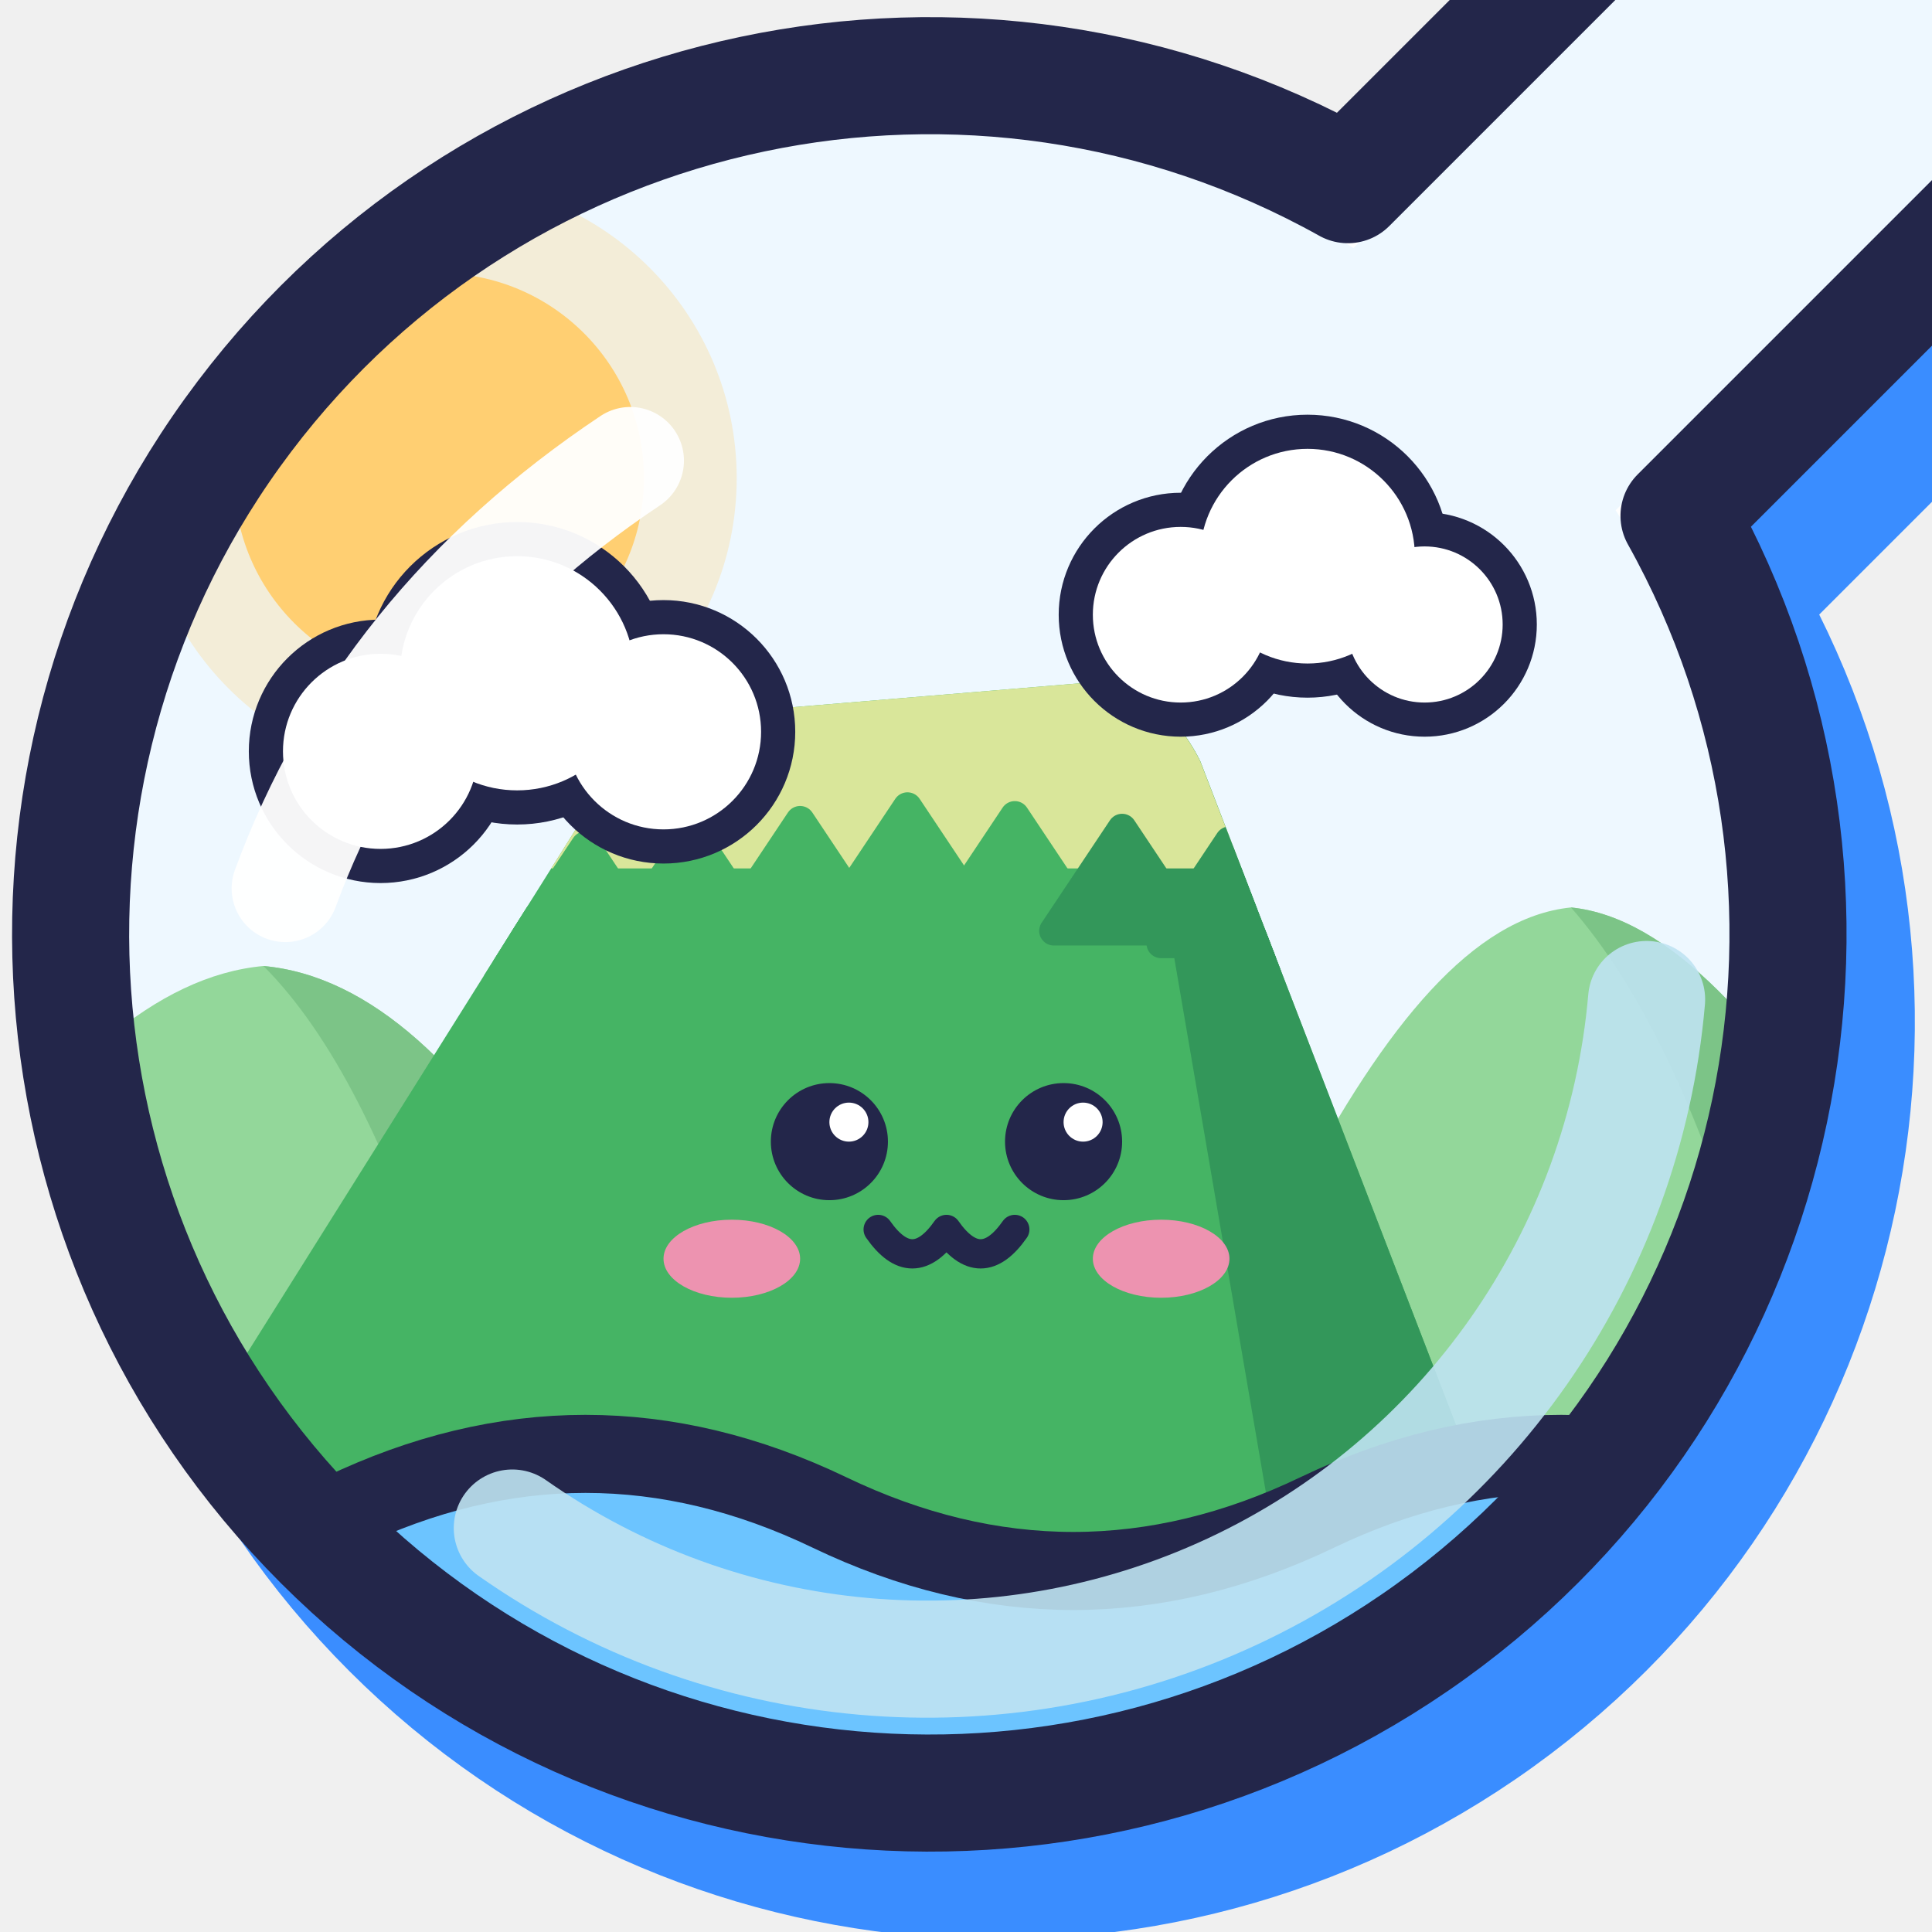
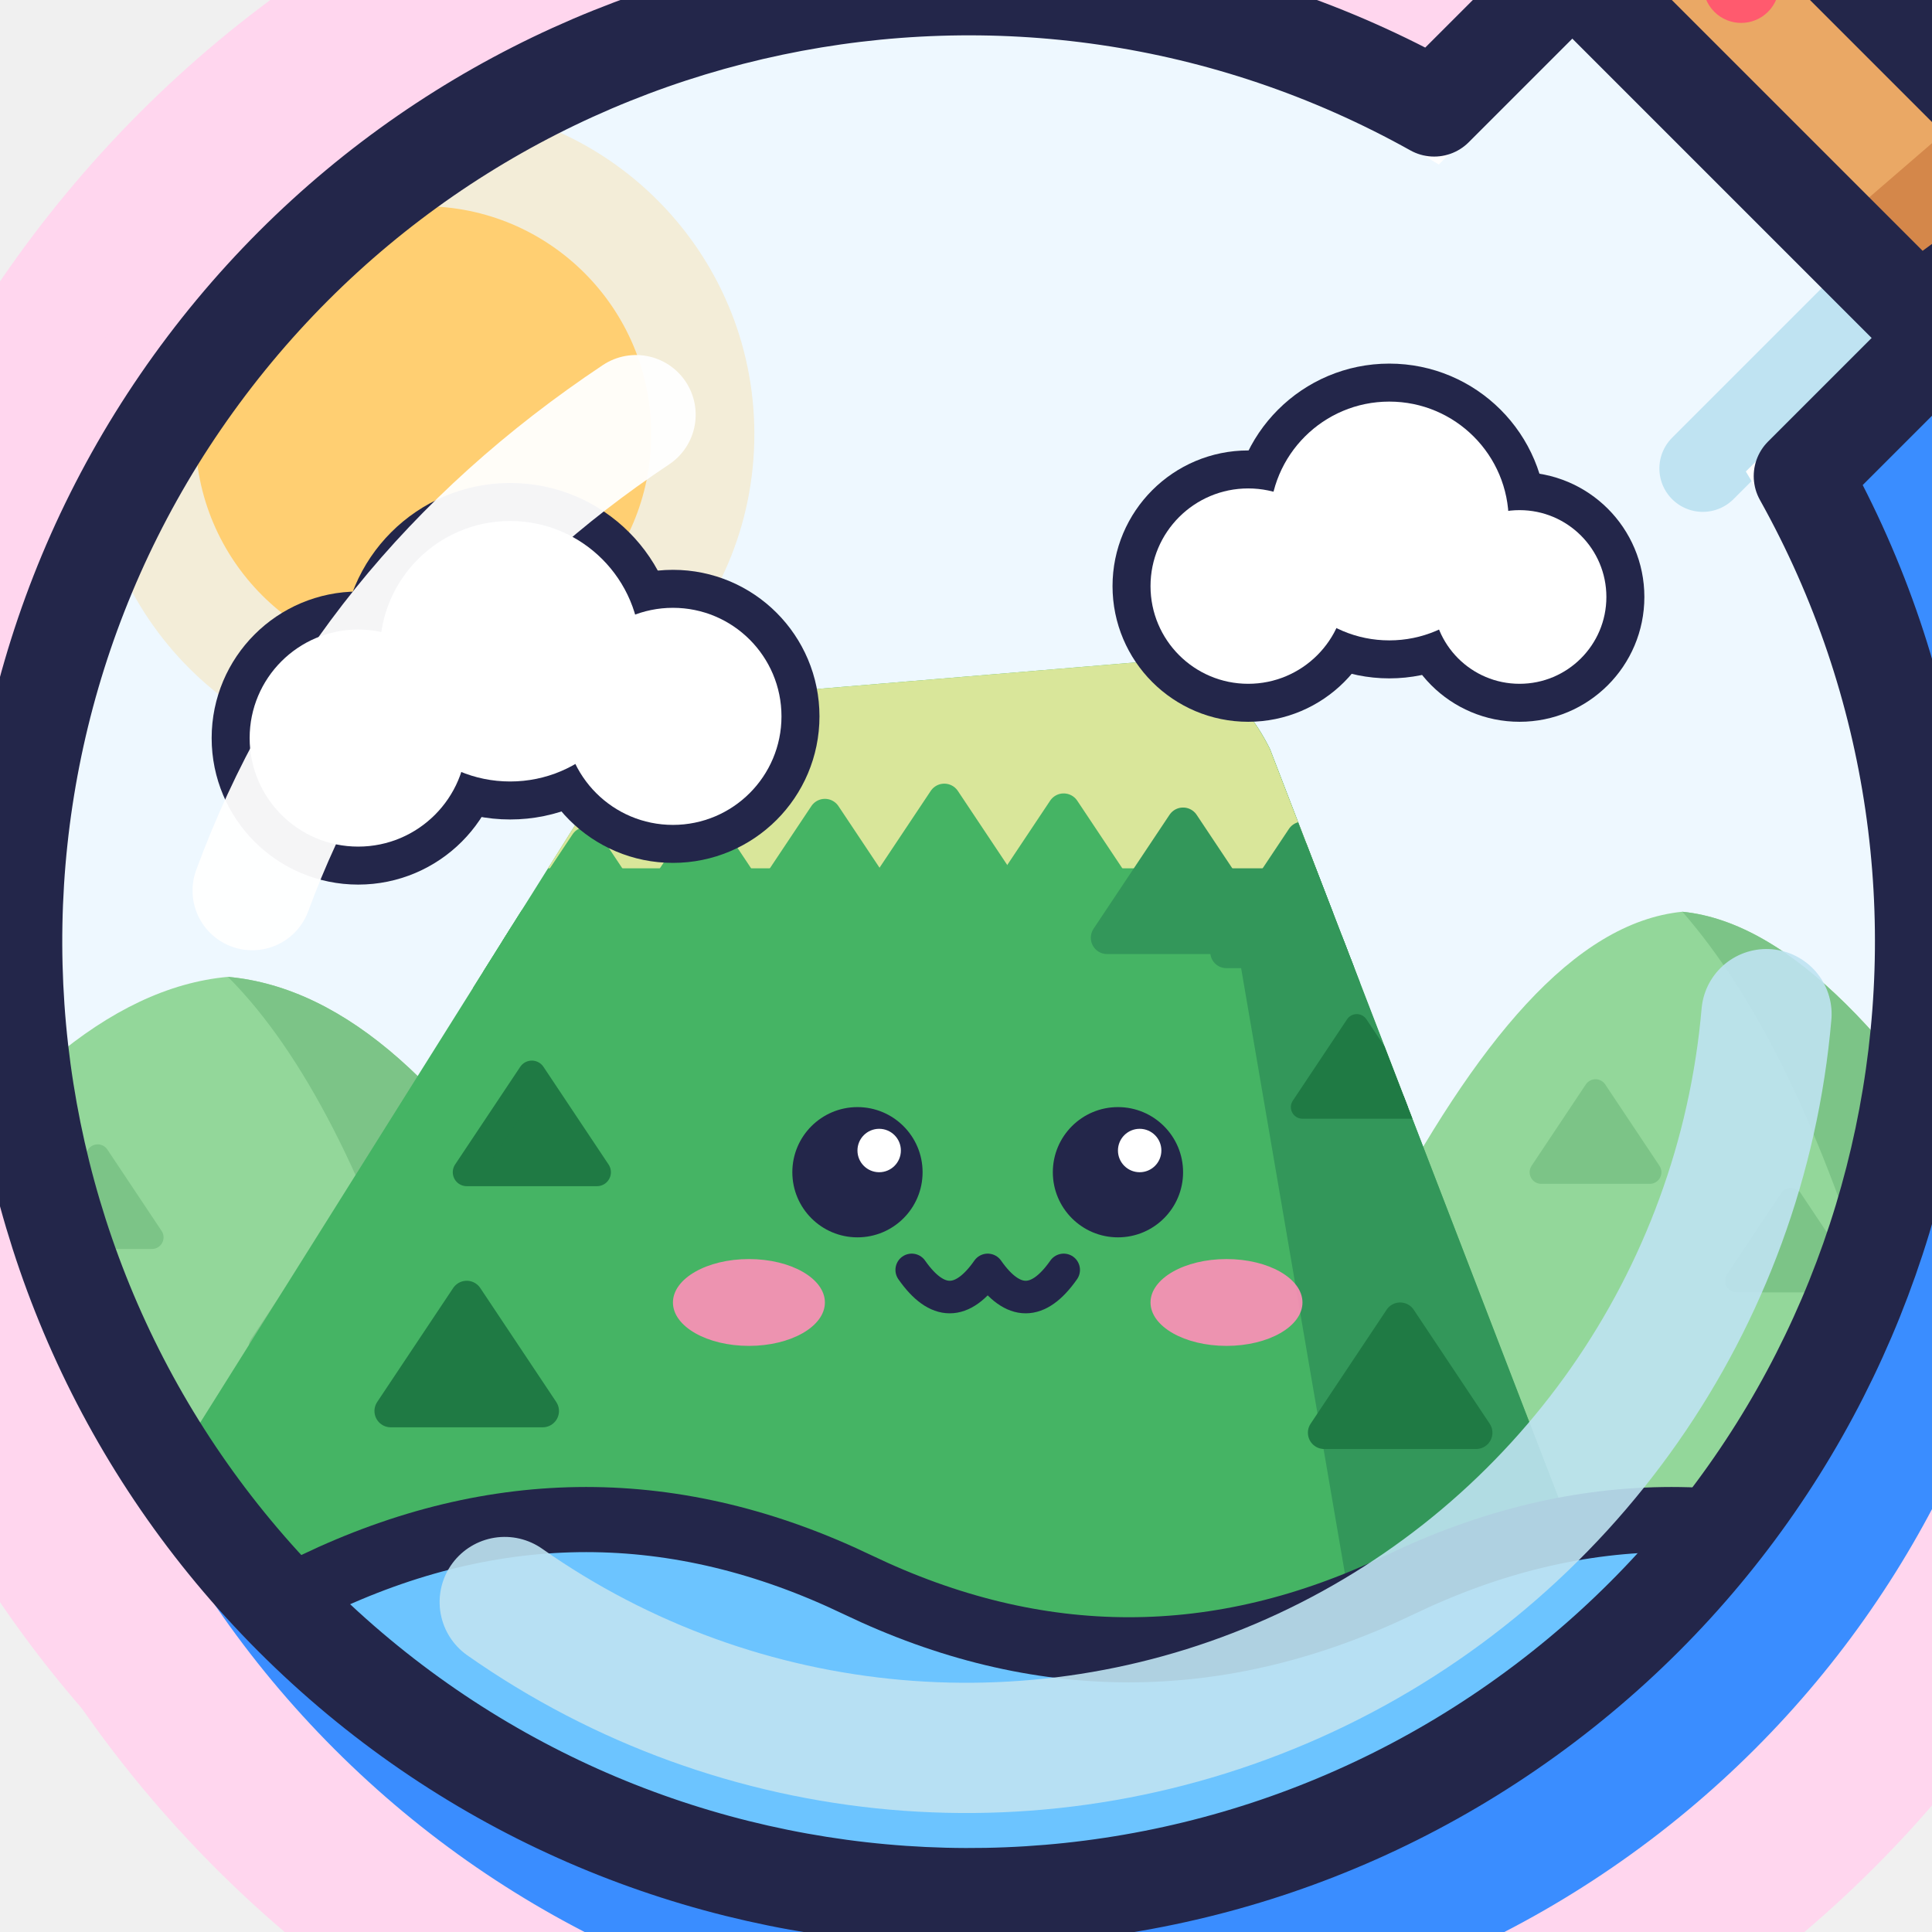
- <svg xmlns="http://www.w3.org/2000/svg" viewBox="25 113 198 198" width="256" height="256">
+ <svg xmlns="http://www.w3.org/2000/svg" viewBox="31 122 178 178" width="256" height="256">
  <defs>
-     <path id="glass" d="M96,40 V124 A88 88 0 1 0 144 124 V40 Z" />
+     <path id="glass" d="M96,88 V124 A88 88 0 1 0 144 124 V88 Z" />
+     <path id="cork" d="M86,22 Q86,13 95,13 L145,13 Q154,13 154,22 L141,106 L99,106 Z" />
+     <rect id="collar" x="70" y="60" width="100" height="28" rx="14" />
+     <g id="silhouette">
+       <use href="#glass" />
+       <use href="#cork" />
+       <use href="#collar" />
+     </g>
    <clipPath id="inside-glass">
-       <circle cx="120" cy="209" r="83" />
-       <rect x="101" y="40" width="38" height="104" />
+       <circle cx="120" cy="209" r="84" />
+       <rect x="100" y="84" width="40" height="60" />
    </clipPath>
    <path id="aigoual" d="M20,300 L84,198 Q90,187 100,186 L136,183 Q144,183 148,191 L190,300 Z" />
    <clipPath id="on-aigoual">
      <use href="#aigoual" />
    </clipPath>
    <path id="pine" d="M0,-10.5 L7,0 L-7,0 Z" fill="currentColor" stroke="currentColor" stroke-width="3" stroke-linejoin="round" />
    <g id="cloud-west">
      <circle cx="64" cy="190" r="10" />
      <circle cx="78" cy="182" r="12" />
      <circle cx="93" cy="188" r="10" />
    </g>
    <g id="cloud-east">
      <circle cx="146" cy="176" r="9" />
      <circle cx="159" cy="170" r="11" />
      <circle cx="171" cy="177" r="8" />
    </g>
+     <path id="wave" d="M-40,268 Q-15,256 10,268 T60,268 T110,268 T160,268 T210,268 T260,268" />
+     <path id="petal" d="M0,0 C-10,-6 -11,-18 -5,-22 L0,-18 L5,-22 C11,-18 10,-6 0,0 Z" />
+     <path id="sparkle" d="M0,-1 Q0,0 1,0 Q0,0 0,1 Q0,0 -1,0 Q0,0 0,-1 Z" />
  </defs>
-   <use href="#glass" transform="translate(7,9) rotate(45 120 209)" fill="#3a8dff" stroke="#3a8dff" stroke-width="12" stroke-linejoin="round" />
+   <g fill="#ffd6ee" stroke="#ffd6ee" stroke-width="40" stroke-linejoin="round">
+     <use href="#silhouette" transform="rotate(45 120 209)" />
+     <use href="#silhouette" transform="translate(7,9) rotate(45 120 209)" />
+   </g>
+   <use href="#silhouette" transform="translate(7,9) rotate(45 120 209)" fill="#3a8dff" stroke="#3a8dff" stroke-width="9" stroke-linejoin="round" />
  <g transform="rotate(45 120 209)">
    <use href="#glass" fill="#ffffff" />
    <g clip-path="url(#inside-glass)">
      <g transform="rotate(-45 120 209)">
        <rect x="-200" y="-200" width="640" height="640" fill="#eef8ff" />
        <circle cx="70" cy="162" r="30.5" fill="#ffcf72" opacity="0.28" />
        <circle cx="70" cy="162" r="21" fill="#ffcf72" />
-         <path d="M-10,300 C10,250 30,214 52,212 C74,214 92,250 108,300 Z" fill="#93d79a" />
-         <path d="M52,212 C74,214 92,250 108,300 H80 C76,260 66,226 52,212 Z" fill="#7cc487" />
-         <path d="M130,300 C150,250 166,208 186,206 C206,208 226,250 250,300 Z" fill="#93d79a" />
-         <path d="M186,206 C206,208 226,250 250,300 H214 C210,256 200,222 186,206 Z" fill="#7cc487" />
+         <g>
+           <path d="M-10,300 C10,250 30,214 52,212 C74,214 92,250 108,300 Z" fill="#93d79a" />
+           <path d="M52,212 C74,214 92,250 108,300 H80 C76,260 66,226 52,212 Z" fill="#7cc487" />
+           <use href="#pine" color="#7cc487" transform="translate(40,236) scale(0.714)" />
+           <use href="#pine" color="#7cc487" transform="translate(60,246) scale(0.714)" />
+           <path d="M130,300 C150,250 166,208 186,206 C206,208 226,250 250,300 Z" fill="#93d79a" />
+           <path d="M186,206 C206,208 226,250 250,300 H214 C210,256 200,222 186,206 Z" fill="#7cc487" />
+           <use href="#pine" color="#7cc487" transform="translate(178,230) scale(0.714)" />
+           <use href="#pine" color="#7cc487" transform="translate(196,240) scale(0.714)" />
+         </g>
        <use href="#aigoual" fill="#45b464" />
        <g clip-path="url(#on-aigoual)">
          <path d="M140,180 L164,320 H260 V100 Z" fill="#33975a" />
          <rect x="0" y="150" width="240" height="52" fill="#d9e69a" />
          <use href="#pine" color="#45b464" transform="translate(74,211.5)" />
          <use href="#pine" color="#45b464" transform="translate(85,210.2)" />
          <use href="#pine" color="#45b464" transform="translate(96,208.9)" />
          <use href="#pine" color="#45b464" transform="translate(107,207.6)" />
          <use href="#pine" color="#45b464" transform="translate(118,206.2)" />
          <use href="#pine" color="#45b464" transform="translate(129,207.1)" />
          <use href="#pine" color="#33975a" transform="translate(140,208.4)" />
          <use href="#pine" color="#33975a" transform="translate(151,209.7)" />
          <use href="#pine" color="#33975a" transform="translate(162,211)" />
+           <use href="#pine" color="#1f7a44" transform="translate(74,252)" />
+           <use href="#pine" color="#1f7a44" transform="translate(80,230) scale(0.857)" />
+           <use href="#pine" color="#1f7a44" transform="translate(156,224) scale(0.714)" />
+           <use href="#pine" color="#1f7a44" transform="translate(160,254)" />
        </g>
        <g fill="#23264a" stroke="#23264a" stroke-width="7">
          <use href="#cloud-west" />
          <use href="#cloud-east" />
        </g>
        <g fill="#ffffff">
          <use href="#cloud-west" />
          <use href="#cloud-east" />
        </g>
-         <circle cx="110" cy="230" r="6" fill="#23264a" />
-         <circle cx="134" cy="230" r="6" fill="#23264a" />
-         <circle cx="112" cy="228" r="2" fill="#ffffff" />
-         <circle cx="136" cy="228" r="2" fill="#ffffff" />
-         <ellipse cx="100" cy="242" rx="7" ry="4" fill="#ff8fb8" opacity="0.9" />
-         <ellipse cx="144" cy="242" rx="7" ry="4" fill="#ff8fb8" opacity="0.9" />
-         <path d="M115,239 Q118.5,244 122,239 Q125.5,244 129,239" fill="none" stroke="#23264a" stroke-width="3" stroke-linecap="round" stroke-linejoin="round" />
+         <g>
+           <circle cx="110" cy="230" r="6" fill="#23264a" />
+           <circle cx="134" cy="230" r="6" fill="#23264a" />
+           <circle cx="112" cy="228" r="2" fill="#ffffff" />
+           <circle cx="136" cy="228" r="2" fill="#ffffff" />
+           <ellipse cx="100" cy="242" rx="7" ry="4" fill="#ff8fb8" opacity="0.9" />
+           <ellipse cx="144" cy="242" rx="7" ry="4" fill="#ff8fb8" opacity="0.9" />
+           <path d="M115,239 Q118.5,244 122,239 Q125.5,244 129,239" fill="none" stroke="#23264a" stroke-width="3" stroke-linecap="round" stroke-linejoin="round" />
+         </g>
        <path d="M-40,268 Q-15,256 10,268 T60,268 T110,268 T160,268 T210,268 T260,268 V420 H-40 Z" fill="#6cc4ff" />
-         <path d="M-40,268 Q-15,256 10,268 T60,268 T110,268 T160,268 T210,268 T260,268" fill="none" stroke="#23264a" stroke-width="8" stroke-linecap="round" />
+         <use href="#wave" fill="none" stroke="#23264a" stroke-width="6" stroke-linecap="round" />
      </g>
      <path d="M176.7,161.4 A74 74 0 0 1 132.8 281.9" fill="none" stroke="#bfe3f2" stroke-width="12" stroke-linecap="round" opacity="0.9" />
+       <path d="M137,96 V130" stroke="#bfe3f2" stroke-width="8" stroke-linecap="round" />
      <path d="M64,196 Q58,226 70,252" fill="none" stroke="#ffffff" stroke-width="11" stroke-linecap="round" opacity="0.95" />
    </g>
-     <use href="#glass" fill="none" stroke="#23264a" stroke-width="12" stroke-linejoin="round" />
+     <use href="#glass" fill="none" stroke="#23264a" stroke-width="9" stroke-linejoin="round" />
+     <use href="#cork" fill="#eaa865" />
+     <path d="M140,15 Q150,15 151,22 L139,104 L130,104 L136,22 Z" fill="#d4874a" />
+     <g fill="#ff5a6e">
+       <circle cx="104" cy="32" r="3.5" />
+       <circle cx="126" cy="26" r="3.5" />
+       <circle cx="114" cy="48" r="3.5" />
+       <circle cx="134" cy="44" r="3.5" />
+       <circle cx="108" cy="96" r="3.5" />
+     </g>
+     <use href="#cork" fill="none" stroke="#23264a" stroke-width="9" stroke-linejoin="round" />
+     <g transform="translate(150,20) scale(1.15)">
+       <g fill="#ffc6e0" stroke="#e0569a" stroke-width="2.5" stroke-linejoin="round">
+         <use href="#petal" />
+         <use href="#petal" transform="rotate(72)" />
+         <use href="#petal" transform="rotate(144)" />
+         <use href="#petal" transform="rotate(216)" />
+         <use href="#petal" transform="rotate(288)" />
+       </g>
+       <circle r="4" fill="#ff7bb5" />
+       <g fill="#e0569a">
+         <circle cx="0" cy="-7" r="1.6" />
+         <circle cx="6.66" cy="-2.16" r="1.6" />
+         <circle cx="4.11" cy="5.66" r="1.6" />
+         <circle cx="-4.11" cy="5.66" r="1.6" />
+         <circle cx="-6.66" cy="-2.16" r="1.6" />
+       </g>
+     </g>
+     <use href="#collar" fill="#ffffff" stroke="#23264a" stroke-width="9" />
+     <path d="M160,67 Q164,74 160,81" fill="none" stroke="#bfe3f2" stroke-width="5" stroke-linecap="round" />
  </g>
</svg>
